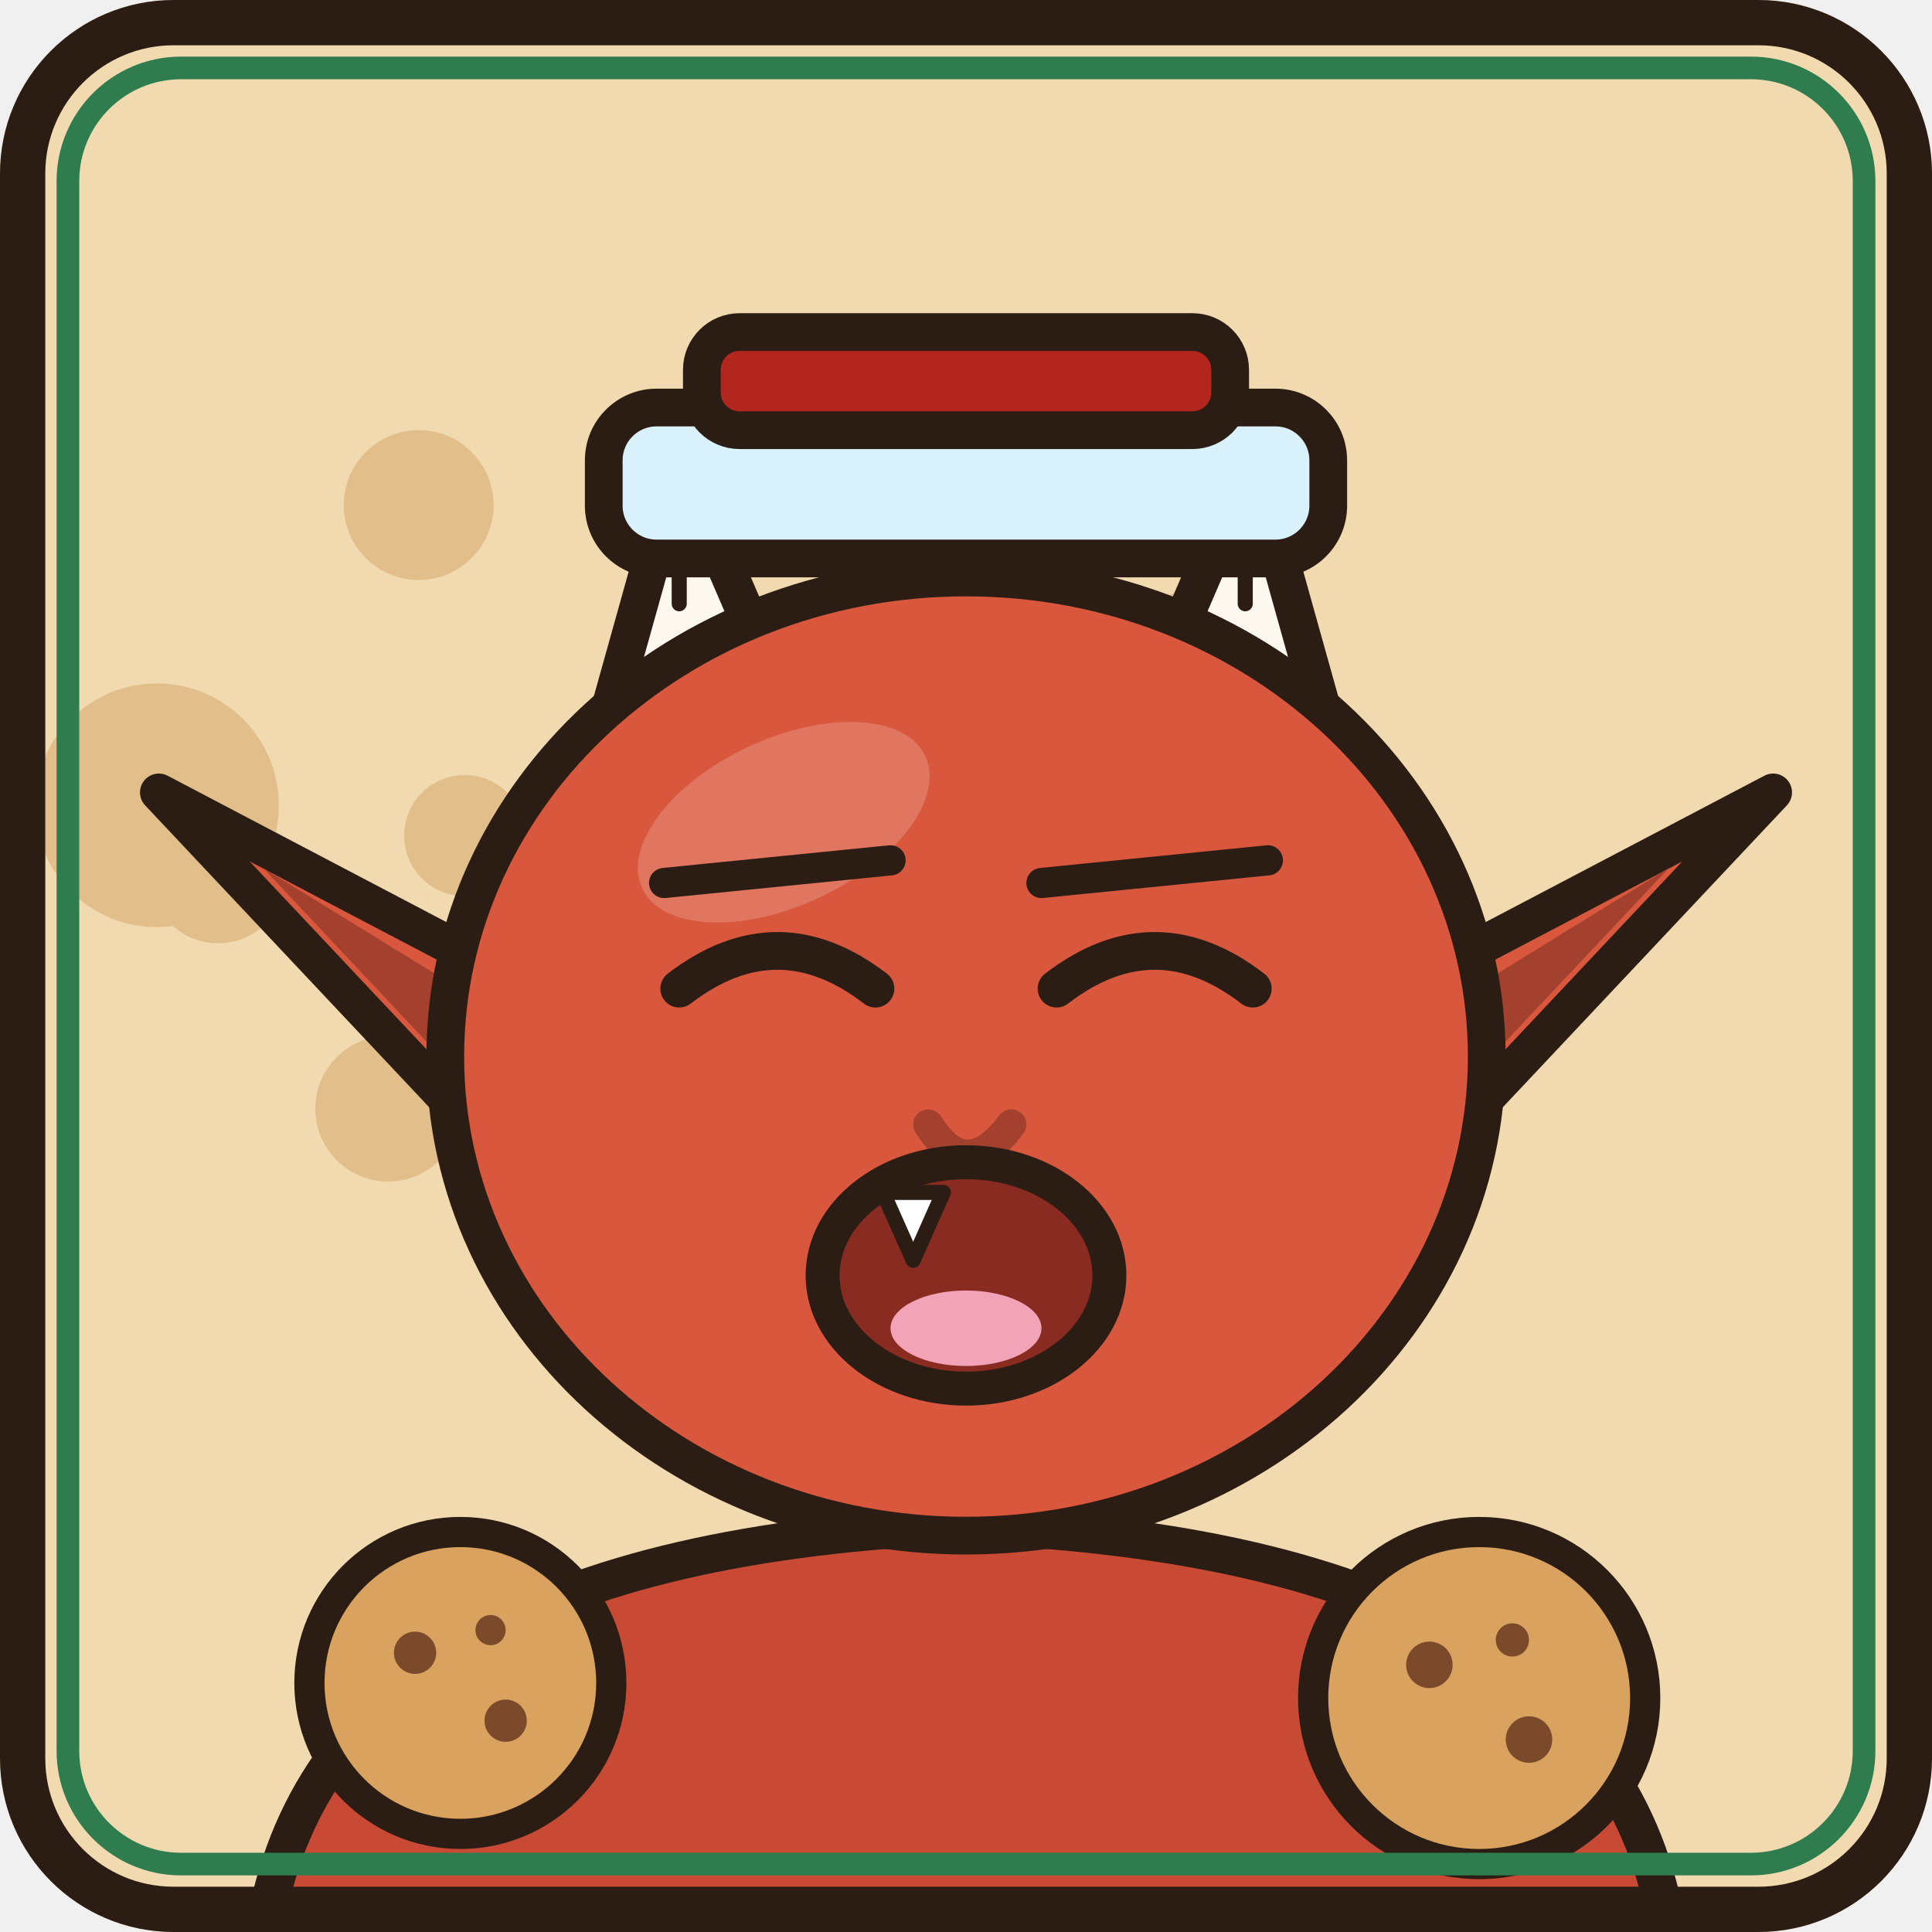
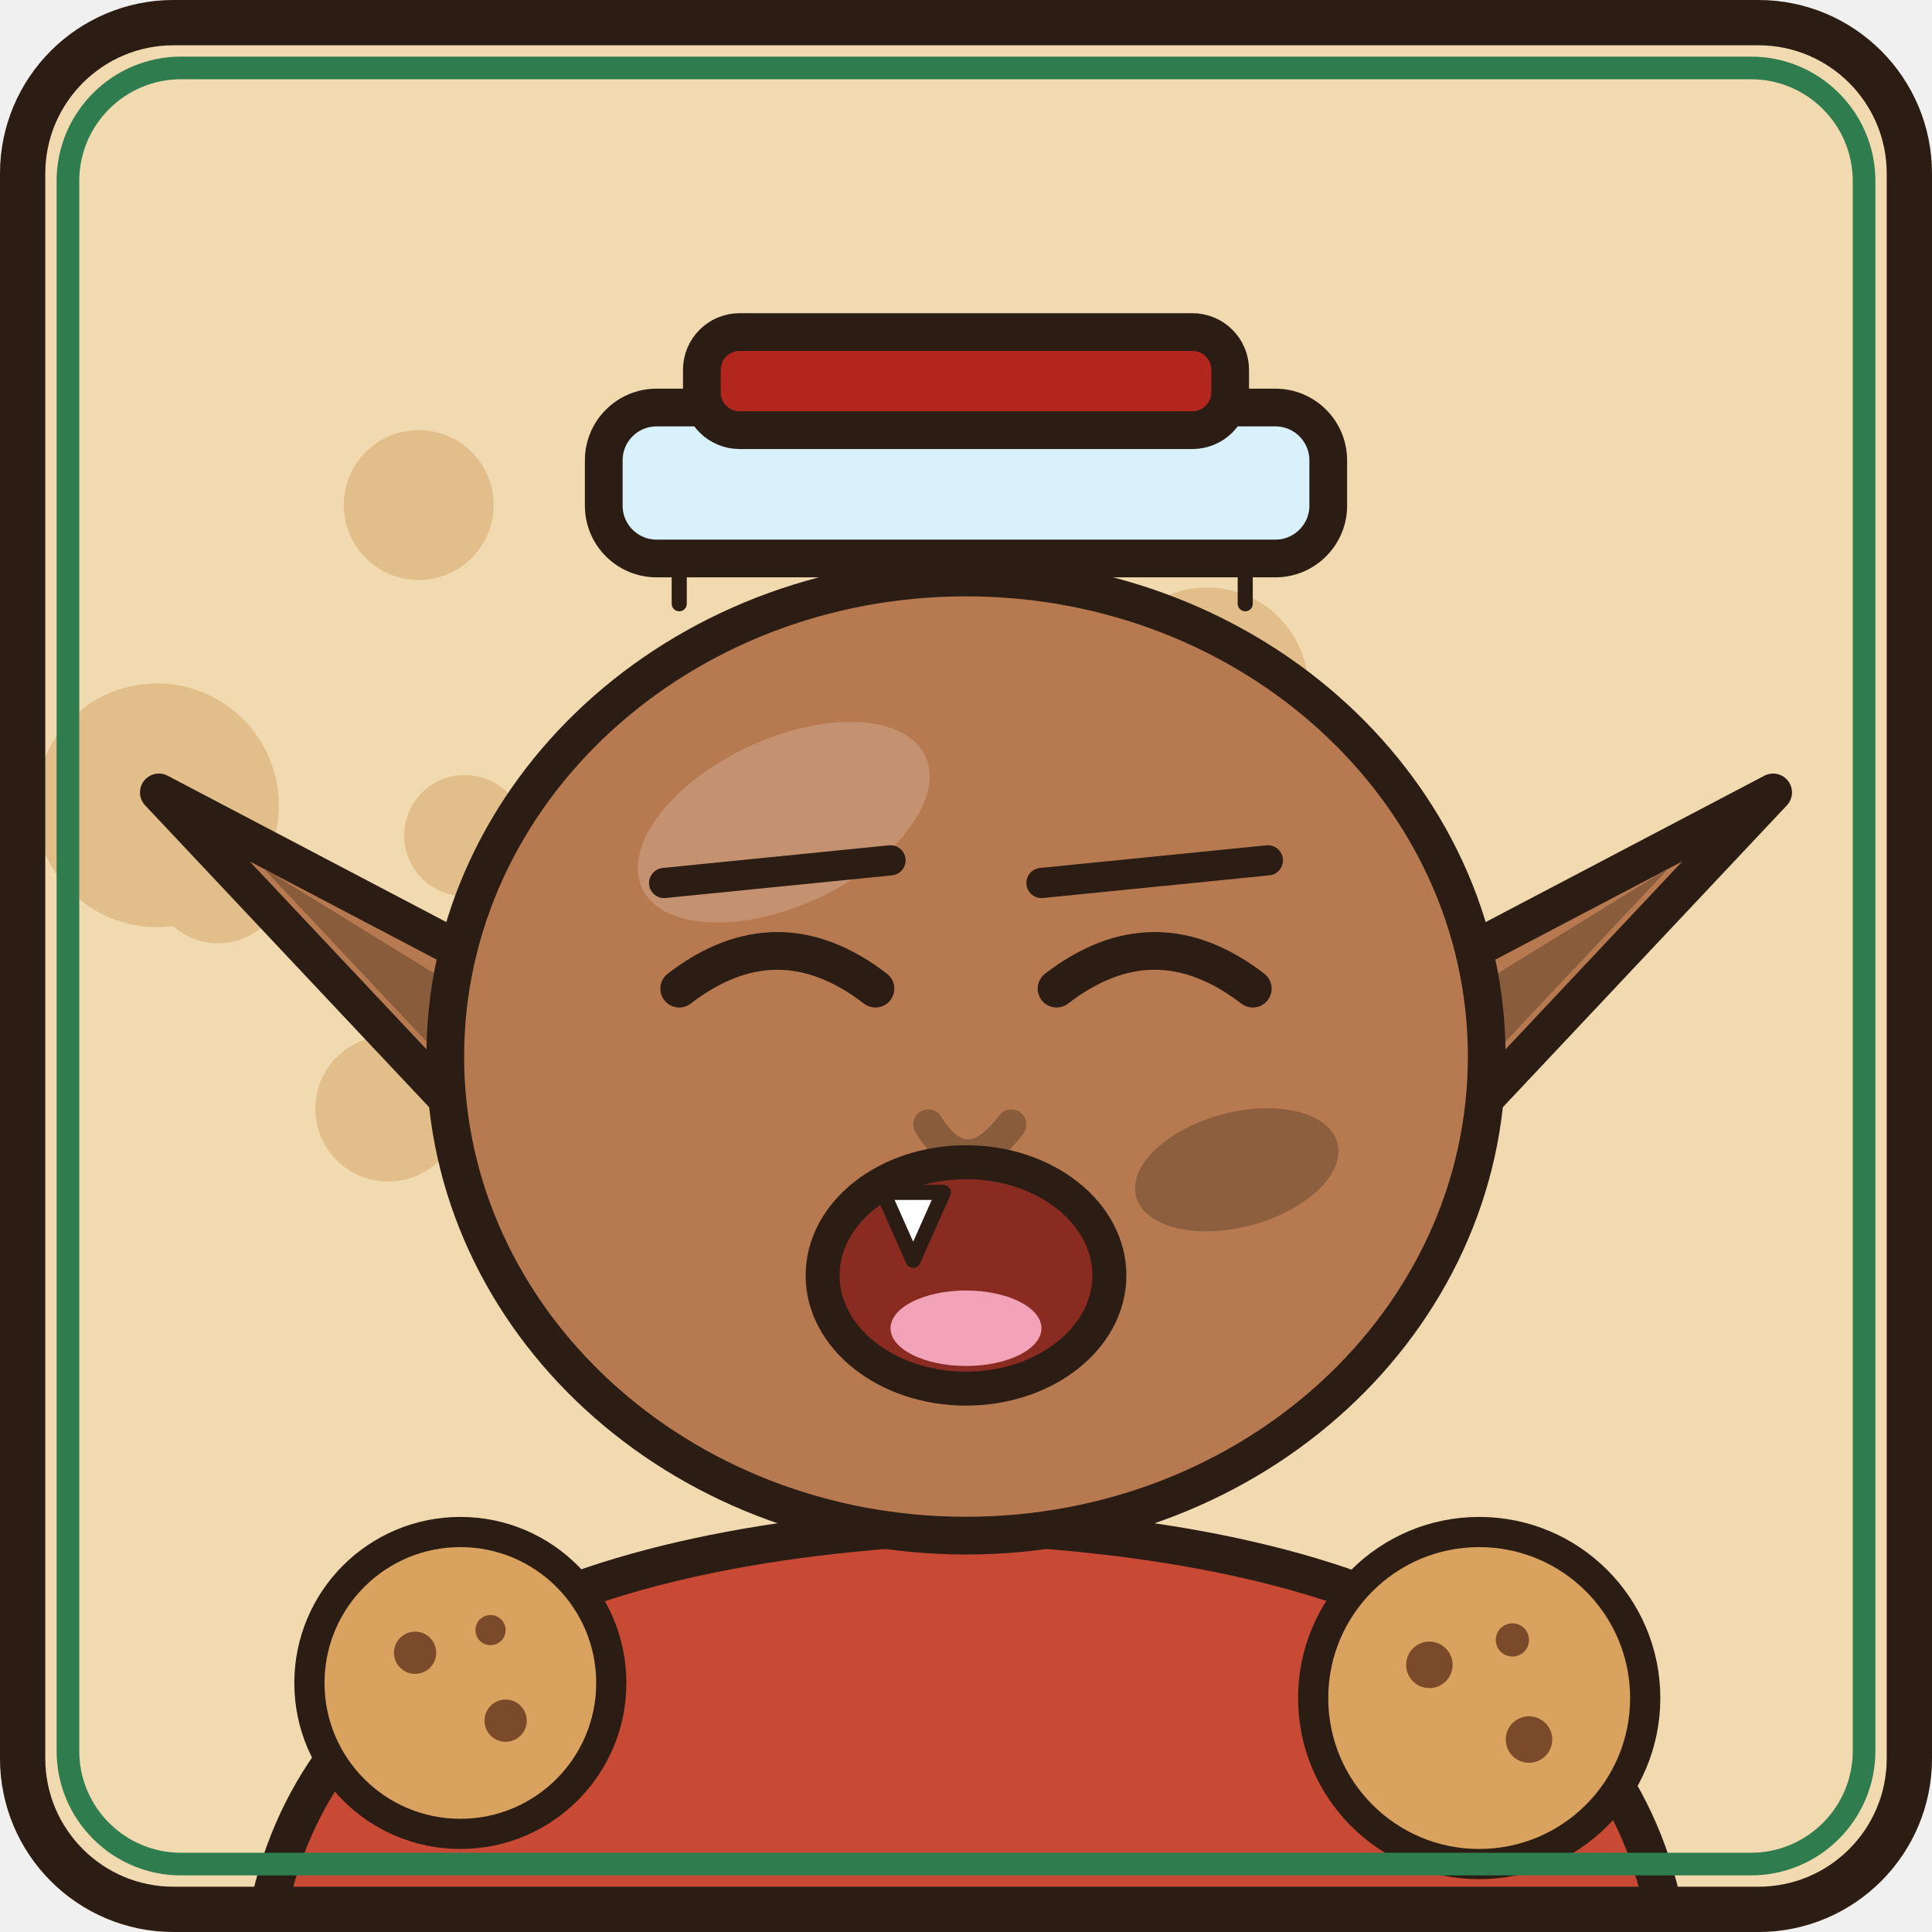
- <svg xmlns="http://www.w3.org/2000/svg" viewBox="0 0 512 512" width="512" height="512" role="img" aria-label="Jarbelly the Glutton (uncommon, Cookie Pantry): huge round glutton imp with a cookie-jar lid perched on its head as a hat, mouth wide open, cookies in both hands">
+ <svg xmlns="http://www.w3.org/2000/svg" viewBox="0 0 512 512" width="512" height="512" role="img" aria-label="Jarbelly the Glutton (uncommon, Cookie Pantry): huge round hexed pastry-chef elf with a cookie-jar lid perched on its head as a hat, mouth wide open, cookies in both hands">
  <defs>
    <clipPath id="card">
      <rect x="0" y="0" width="512" height="512" rx="46" />
    </clipPath>
  </defs>
  <g>
    <rect x="0" y="0" width="512" height="512" rx="46" fill="#f1d9b0" />
    <g clip-path="url(#card)">
      <circle cx="319.947" cy="182.445" r="26.755" fill="#e2bf8a" />
      <circle cx="343.814" cy="290.71" r="27.955" fill="#e2bf8a" />
      <circle cx="57.792" cy="231.947" r="18.029" fill="#e2bf8a" />
      <circle cx="41.594" cy="213.408" r="32.292" fill="#e2bf8a" />
      <circle cx="123.163" cy="221.445" r="16.053" fill="#e2bf8a" />
      <circle cx="110.959" cy="133.846" r="19.854" fill="#e2bf8a" />
      <circle cx="102.878" cy="293.81" r="19.308" fill="#e2bf8a" />
    </g>
    <path d="M70 512 Q86 411.1 256 404.2 Q426 411.1 442 512 Z" fill="#c94a34" stroke="#2b1d14" stroke-width="10" stroke-linejoin="round" stroke-linecap="round" />
-     <path d="M137.32 260 L42.1 210 L145.6 320 Z" fill="#d9573d" stroke="#2b1d14" stroke-width="10" stroke-linejoin="round" stroke-linecap="round" />
-     <path d="M374.68 260 L469.9 210 L366.4 320 Z" fill="#d9573d" stroke="#2b1d14" stroke-width="10" stroke-linejoin="round" stroke-linecap="round" />
-     <path d="M124.9 264 L69.7 230 L131.8 296 Z" fill="#a3412e" />
-     <path d="M387.1 264 L442.3 230 L380.2 296 Z" fill="#a3412e" />
-     <path d="M207.7 185.8 L180.1 121.8 L159.4 195.8 Z" fill="#fdf8ef" stroke="#2b1d14" stroke-width="10" stroke-linejoin="round" stroke-linecap="round" />
-     <path d="M304.3 185.8 L331.9 121.8 L352.6 195.8 Z" fill="#fdf8ef" stroke="#2b1d14" stroke-width="10" stroke-linejoin="round" stroke-linecap="round" />
-     <ellipse cx="256" cy="280" rx="138" ry="126.96" fill="#d9573d" stroke="#2b1d14" stroke-width="10" stroke-linejoin="round" stroke-linecap="round" />
+     <path d="M137.32 260 L42.1 210 L145.6 320 Z" fill="#b77a50" stroke="#2b1d14" stroke-width="10" stroke-linejoin="round" stroke-linecap="round" />
+     <path d="M374.68 260 L469.9 210 L366.4 320 Z" fill="#b77a50" stroke="#2b1d14" stroke-width="10" stroke-linejoin="round" stroke-linecap="round" />
+     <path d="M124.9 264 L69.7 230 L131.8 296 Z" fill="#895c3c" />
+     <path d="M387.1 264 L442.3 230 L380.2 296 Z" fill="#895c3c" />
+     <ellipse cx="256" cy="280" rx="138" ry="126.96" fill="#b77a50" stroke="#2b1d14" stroke-width="10" stroke-linejoin="round" stroke-linecap="round" />
    <ellipse cx="207.7" cy="217.9" rx="41.4" ry="22.08" fill="#ffffff" opacity="0.18" transform="rotate(-25 207.7 217.9)" />
-     <path d="M246 298 Q256 314 268 298" fill="none" stroke="#a3412e" stroke-width="8" stroke-linejoin="round" stroke-linecap="round" />
+     <path d="M246 298 Q256 314 268 298" fill="none" stroke="#895c3c" stroke-width="8" stroke-linejoin="round" stroke-linecap="round" />
+     <ellipse cx="327.76" cy="310" rx="27.6" ry="15.18" fill="#2b1d14" opacity="0.3" transform="rotate(-15 327.76 310)" />
    <path d="M180 262 Q206 242 232 262" fill="none" stroke="#2b1d14" stroke-width="10" stroke-linejoin="round" stroke-linecap="round" />
    <path d="M176 234 L236 228" fill="none" stroke="#2b1d14" stroke-width="8" stroke-linejoin="round" stroke-linecap="round" />
    <path d="M280 262 Q306 242 332 262" fill="none" stroke="#2b1d14" stroke-width="10" stroke-linejoin="round" stroke-linecap="round" />
    <path d="M276 234 L336 228" fill="none" stroke="#2b1d14" stroke-width="8" stroke-linejoin="round" stroke-linecap="round" />
    <ellipse cx="256" cy="338" rx="38" ry="30" fill="#8a2b22" stroke="#2b1d14" stroke-width="9" stroke-linejoin="round" stroke-linecap="round" />
    <ellipse cx="256" cy="352" rx="20" ry="10" fill="#f2a3b8" />
    <polygon points="234,316 242,334 250,316" fill="#ffffff" stroke="#2b1d14" stroke-width="4" stroke-linejoin="round" stroke-linecap="round" />
    <rect x="160" y="108" width="192" height="40" rx="14" fill="#d8f1fa" stroke="#2b1d14" stroke-width="10" stroke-linejoin="round" stroke-linecap="round" />
    <rect x="186" y="88" width="140" height="26" rx="10" fill="#b3261e" stroke="#2b1d14" stroke-width="10" stroke-linejoin="round" stroke-linecap="round" />
    <path d="M180 160 L180 152 M330 160 L330 152" fill="none" stroke="#2b1d14" stroke-width="4" stroke-linejoin="round" stroke-linecap="round" />
    <circle cx="122" cy="446" r="40" fill="#d9a25e" stroke="#2b1d14" stroke-width="8" stroke-linejoin="round" stroke-linecap="round" />
    <circle cx="110" cy="438" r="5.6" fill="#7a4a2b" />
    <circle cx="134" cy="456" r="5.6" fill="#7a4a2b" />
    <circle cx="130" cy="432" r="4" fill="#7a4a2b" />
    <circle cx="392" cy="450" r="44" fill="#d9a25e" stroke="#2b1d14" stroke-width="8" stroke-linejoin="round" stroke-linecap="round" />
    <circle cx="378.8" cy="441.2" r="6.16" fill="#7a4a2b" />
    <circle cx="405.2" cy="461" r="6.16" fill="#7a4a2b" />
    <circle cx="400.8" cy="434.6" r="4.4" fill="#7a4a2b" />
    <rect x="6" y="6" width="500" height="500" rx="40" fill="none" stroke="#2b1d14" stroke-width="12" />
    <rect x="18" y="18" width="476" height="476" rx="30" fill="none" stroke="#2f7d4f" stroke-width="6" />
  </g>
</svg>
